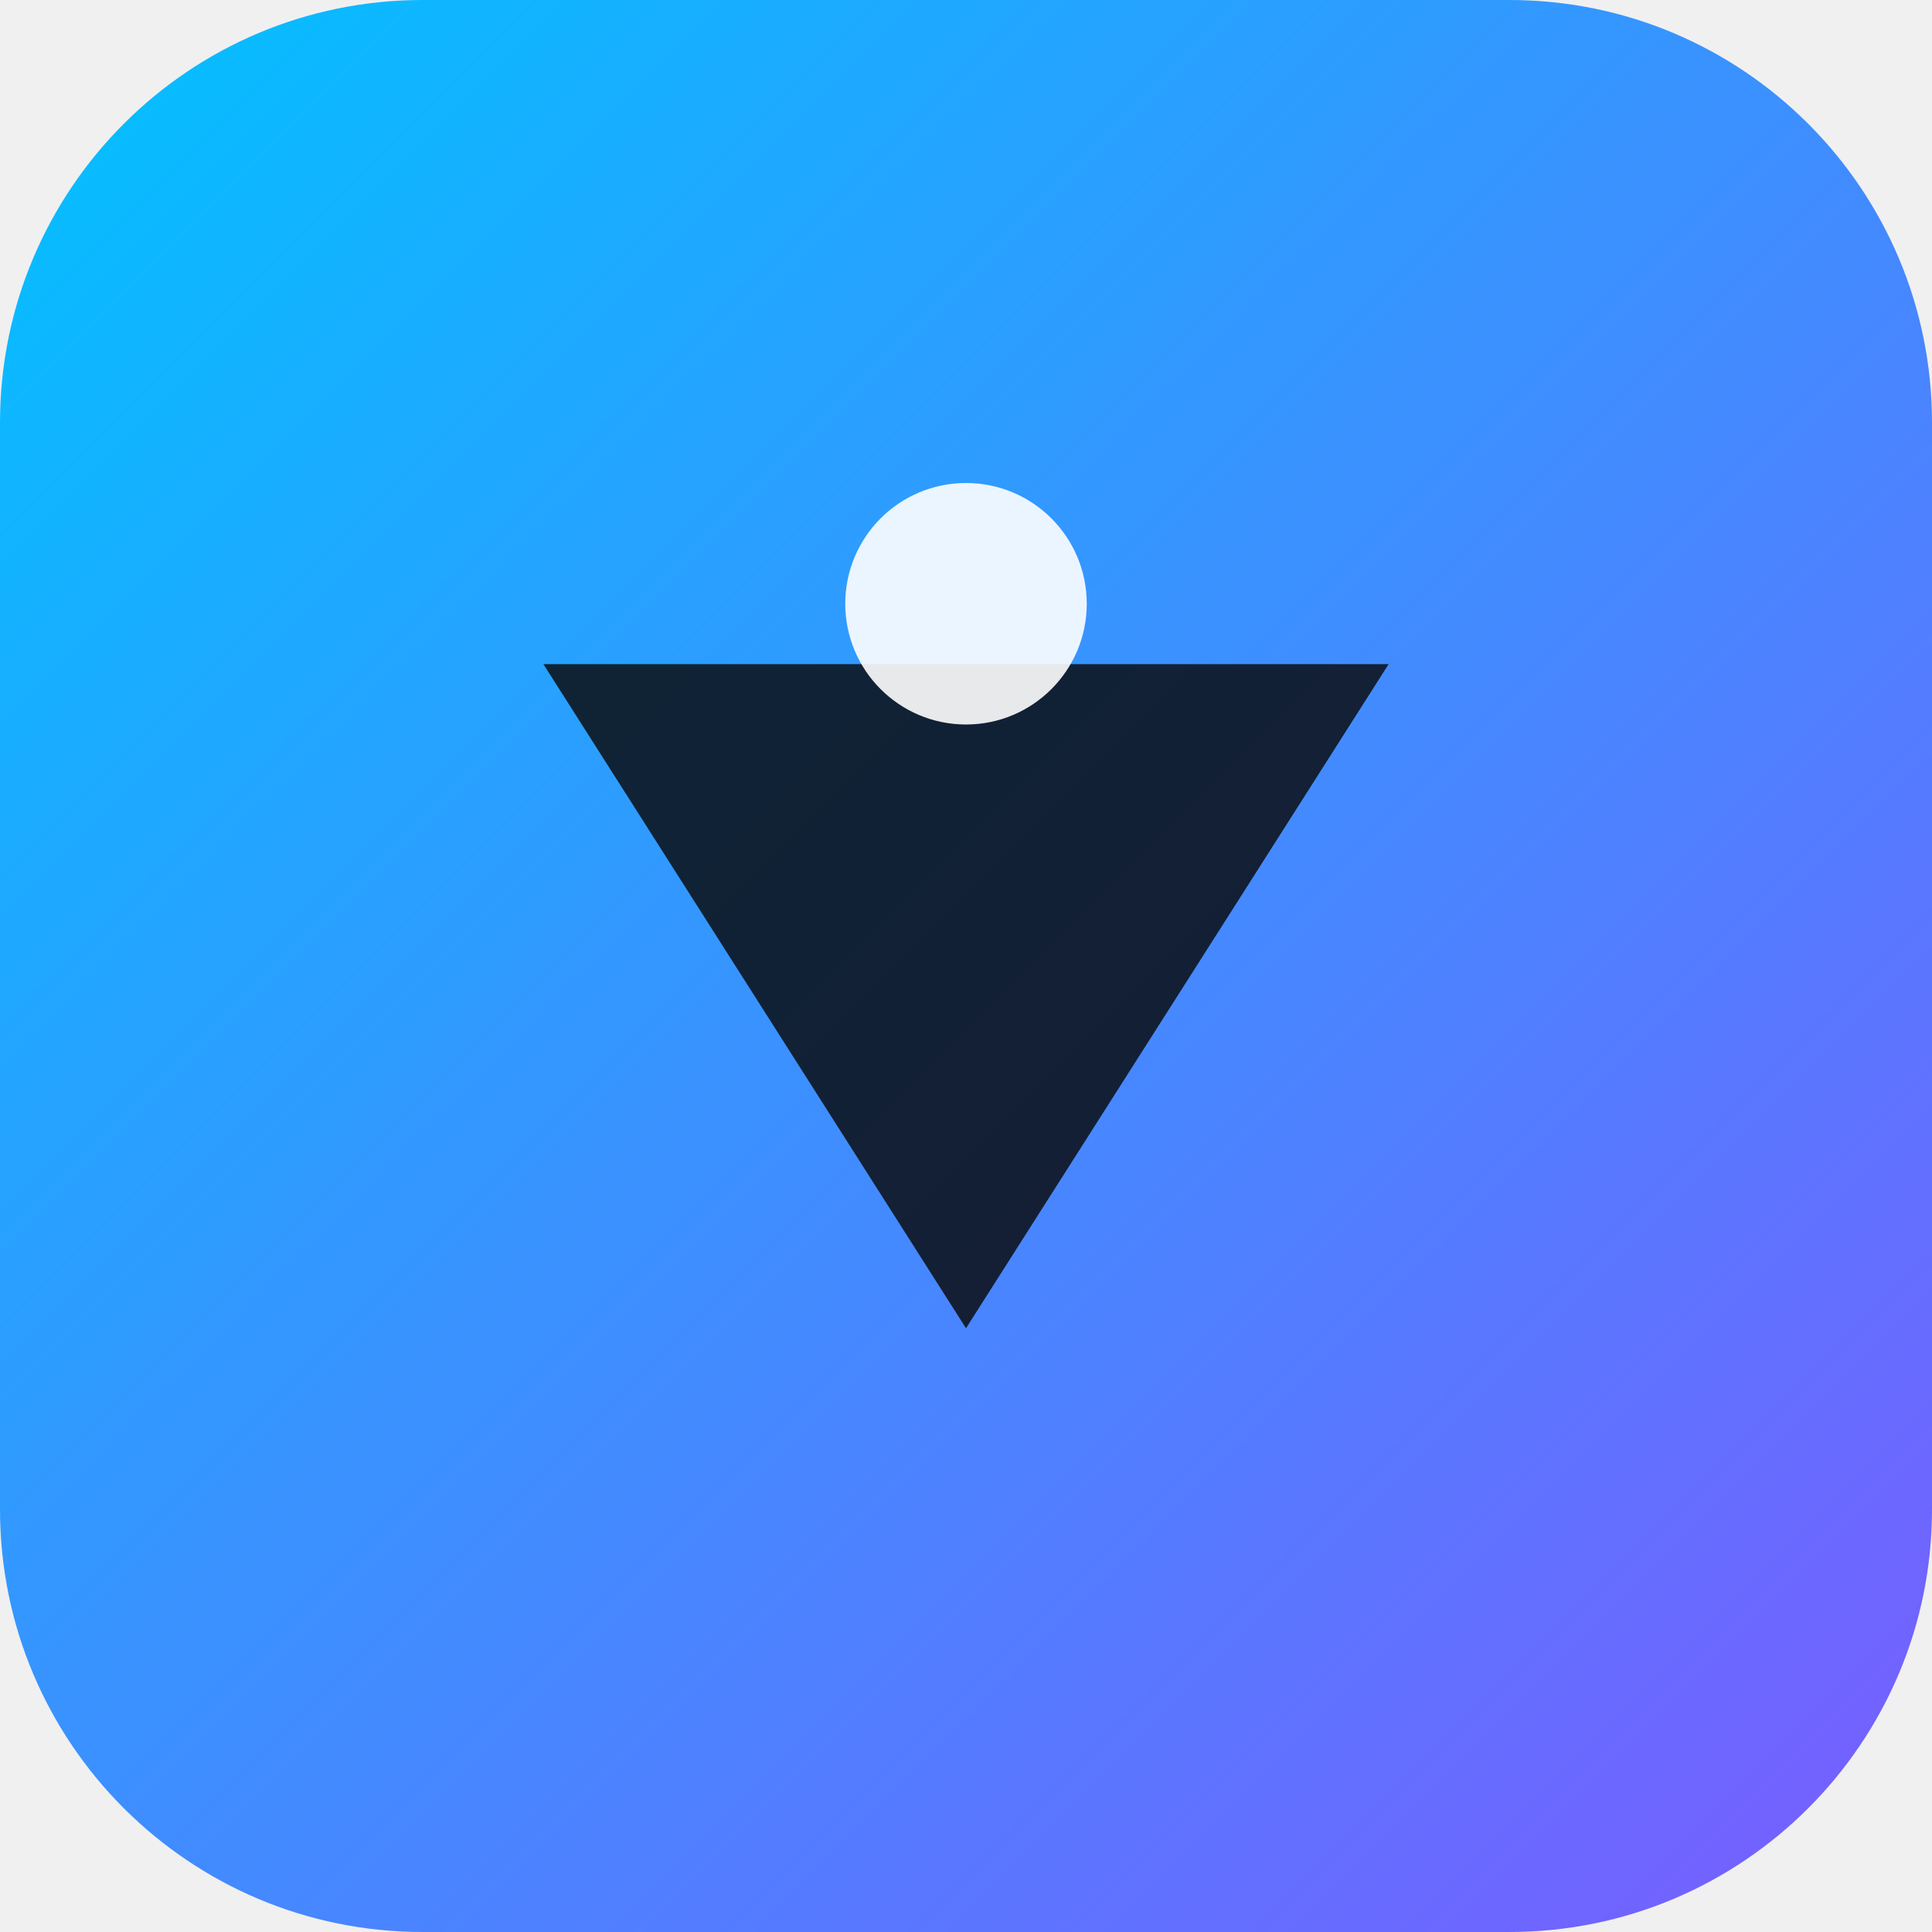
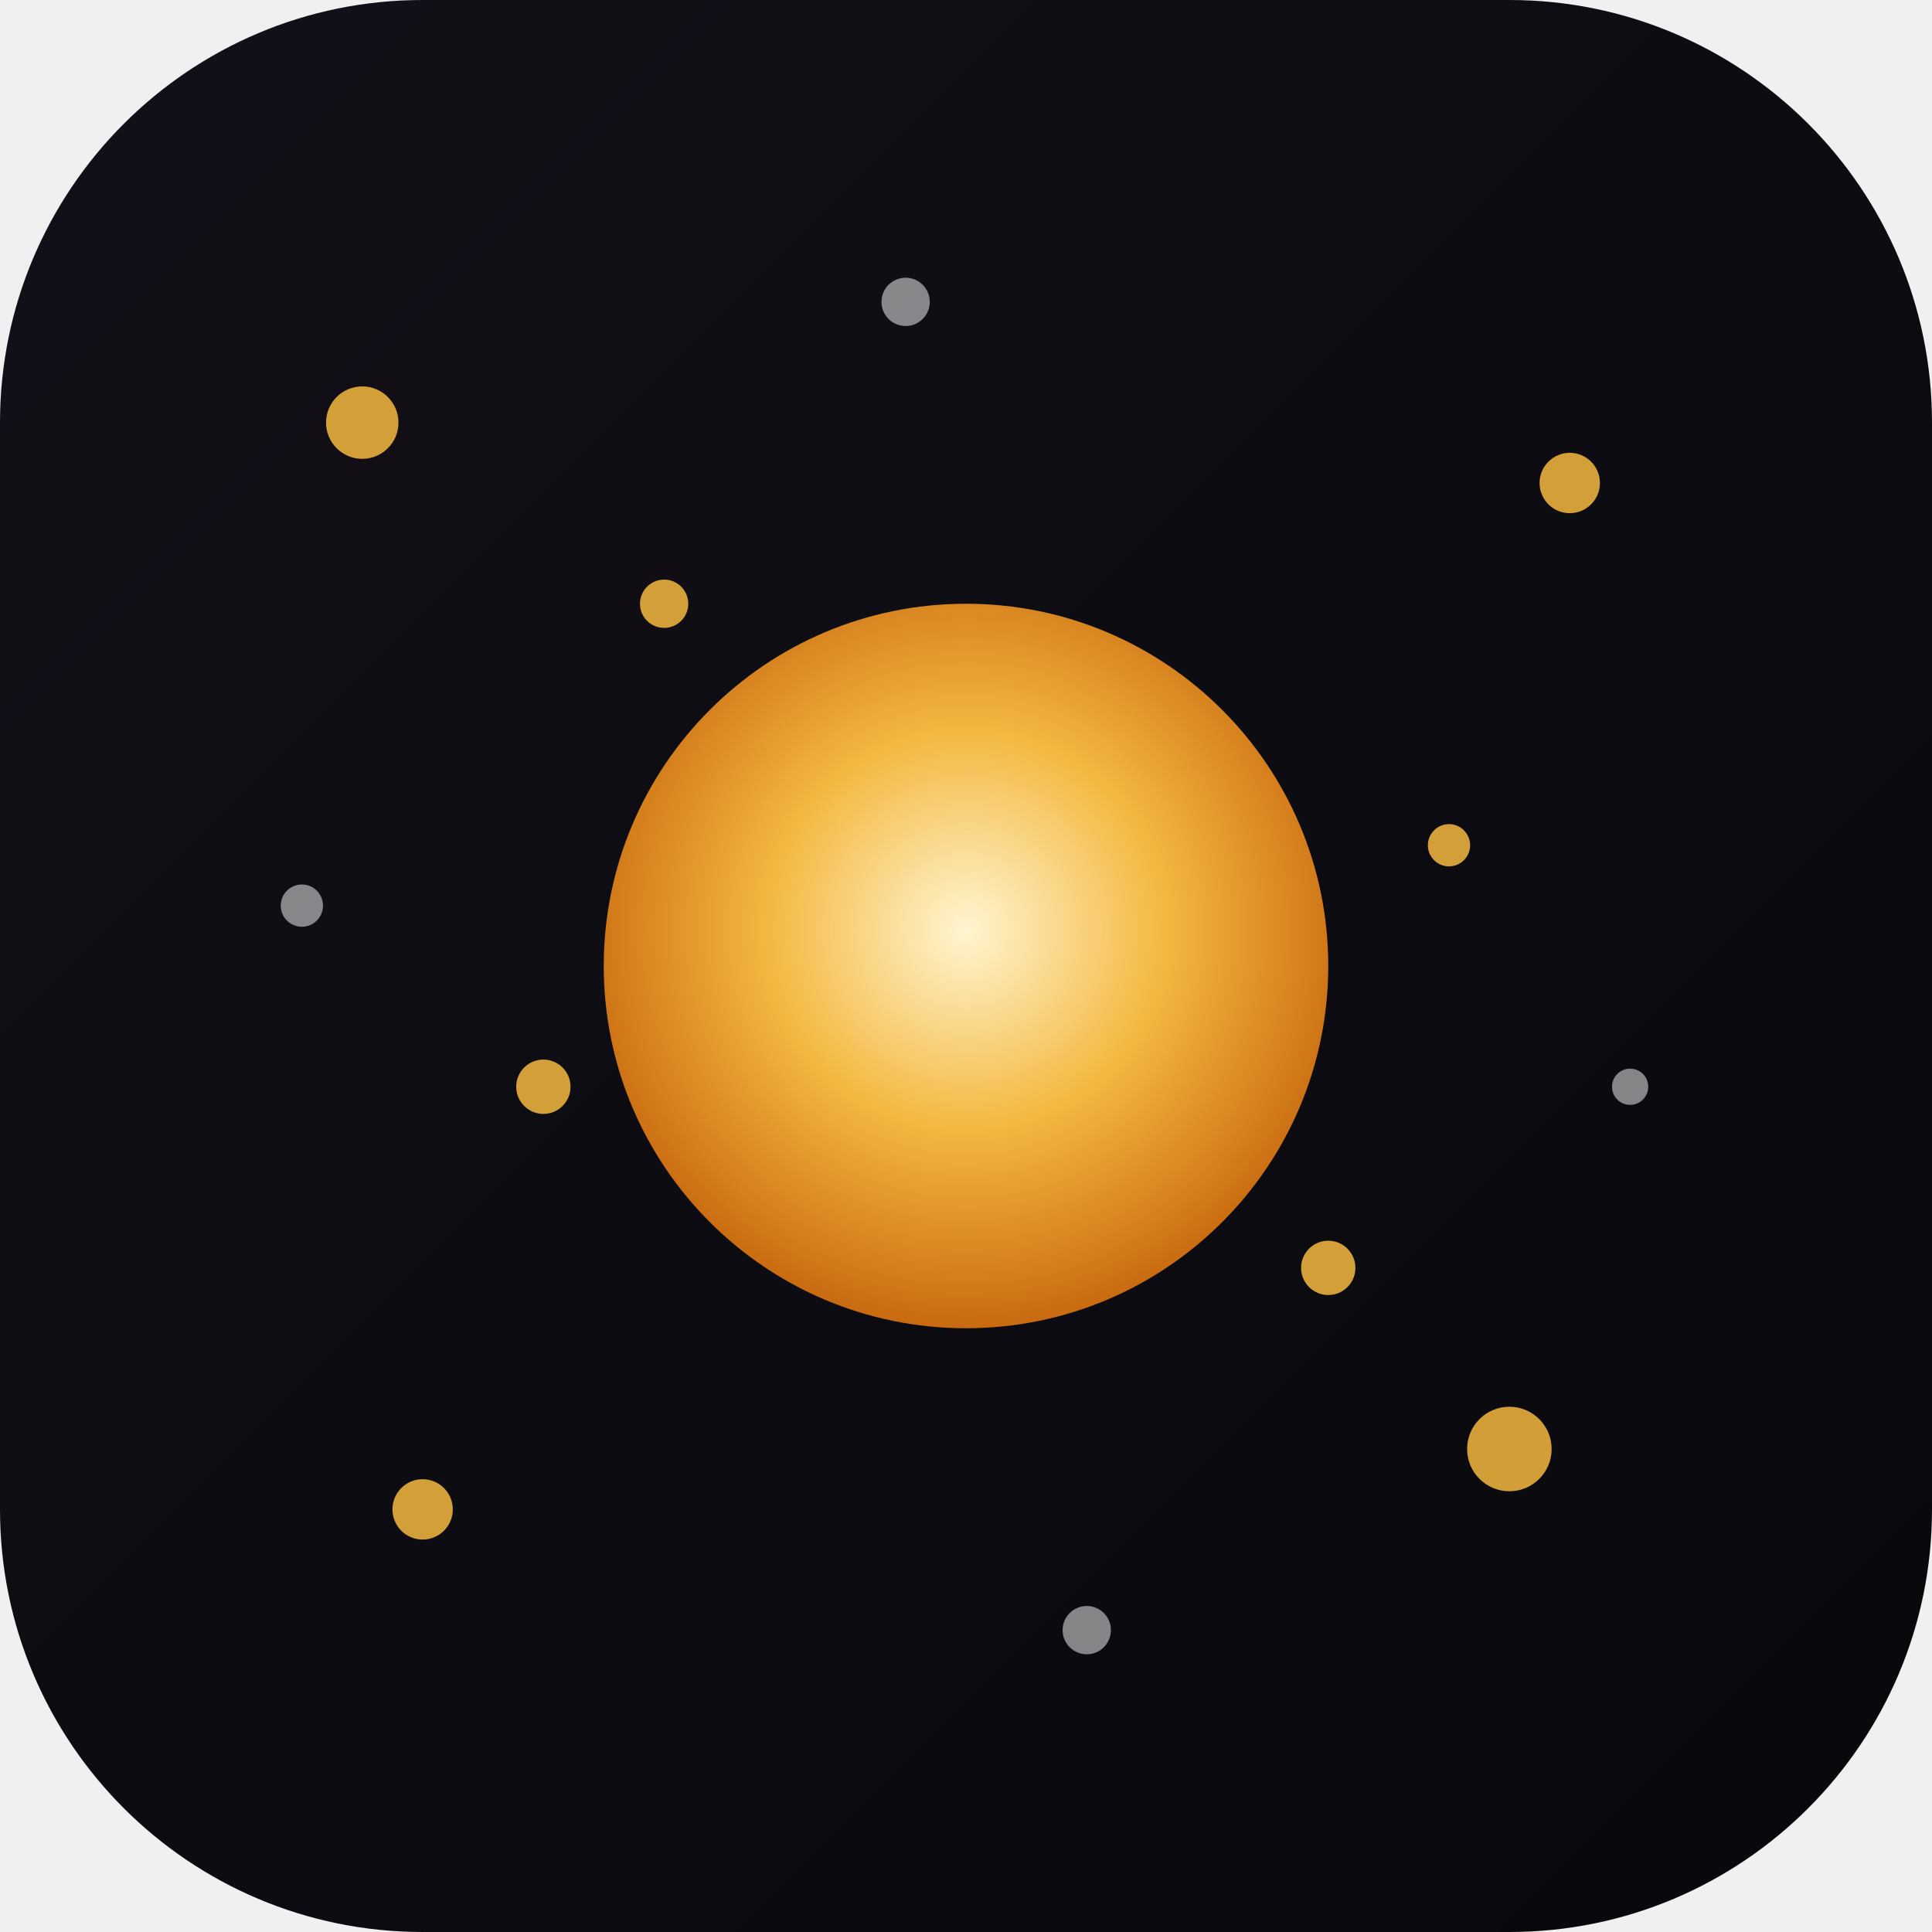
<svg xmlns="http://www.w3.org/2000/svg" viewBox="0 0 64 64" width="64" height="64">
  <defs>
-     <linearGradient id="g" x1="0" y1="0" x2="1" y2="1">
-       <stop offset="0%" stop-color="#00c2ff" />
-       <stop offset="100%" stop-color="#7b5bff" />
+     <radialGradient id="core" cx="50%" cy="45%" r="55%">
+       <stop offset="0%" stop-color="#fff5d1" />
+       <stop offset="50%" stop-color="#f4b840" />
+       <stop offset="100%" stop-color="#c96a10" />
+     </radialGradient>
+     <linearGradient id="bg" x1="0" y1="0" x2="1" y2="1">
+       <stop offset="0%" stop-color="#141019" />
+       <stop offset="100%" stop-color="#07080c" />
    </linearGradient>
  </defs>
-   <rect width="64" height="64" rx="14" fill="url(#g)" />
-   <path d="M18 22 L32 44 L46 22 Z" fill="#0b0d12" opacity="0.85" />
-   <circle cx="32" cy="20" r="4" fill="#fff" opacity="0.9" />
+   <rect width="64" height="64" rx="14" fill="url(#bg)" />
+   <circle cx="32" cy="32" r="12" fill="url(#core)" />
+   <g fill="#f4b840" opacity="0.85">
+     <circle cx="12" cy="14" r="1.2" />
+     <circle cx="52" cy="16" r="1" />
+     <circle cx="50" cy="48" r="1.4" />
+     <circle cx="14" cy="50" r="1" />
+     <circle cx="22" cy="20" r="0.8" />
+     <circle cx="44" cy="42" r="0.9" />
+     <circle cx="48" cy="28" r="0.7" />
+     <circle cx="18" cy="36" r="0.9" />
+   </g>
+   <g fill="#ffffff" opacity="0.5">
+     <circle cx="30" cy="10" r="0.8" />
+     <circle cx="10" cy="30" r="0.7" />
+     <circle cx="54" cy="36" r="0.6" />
+     <circle cx="36" cy="54" r="0.8" />
+   </g>
</svg>
